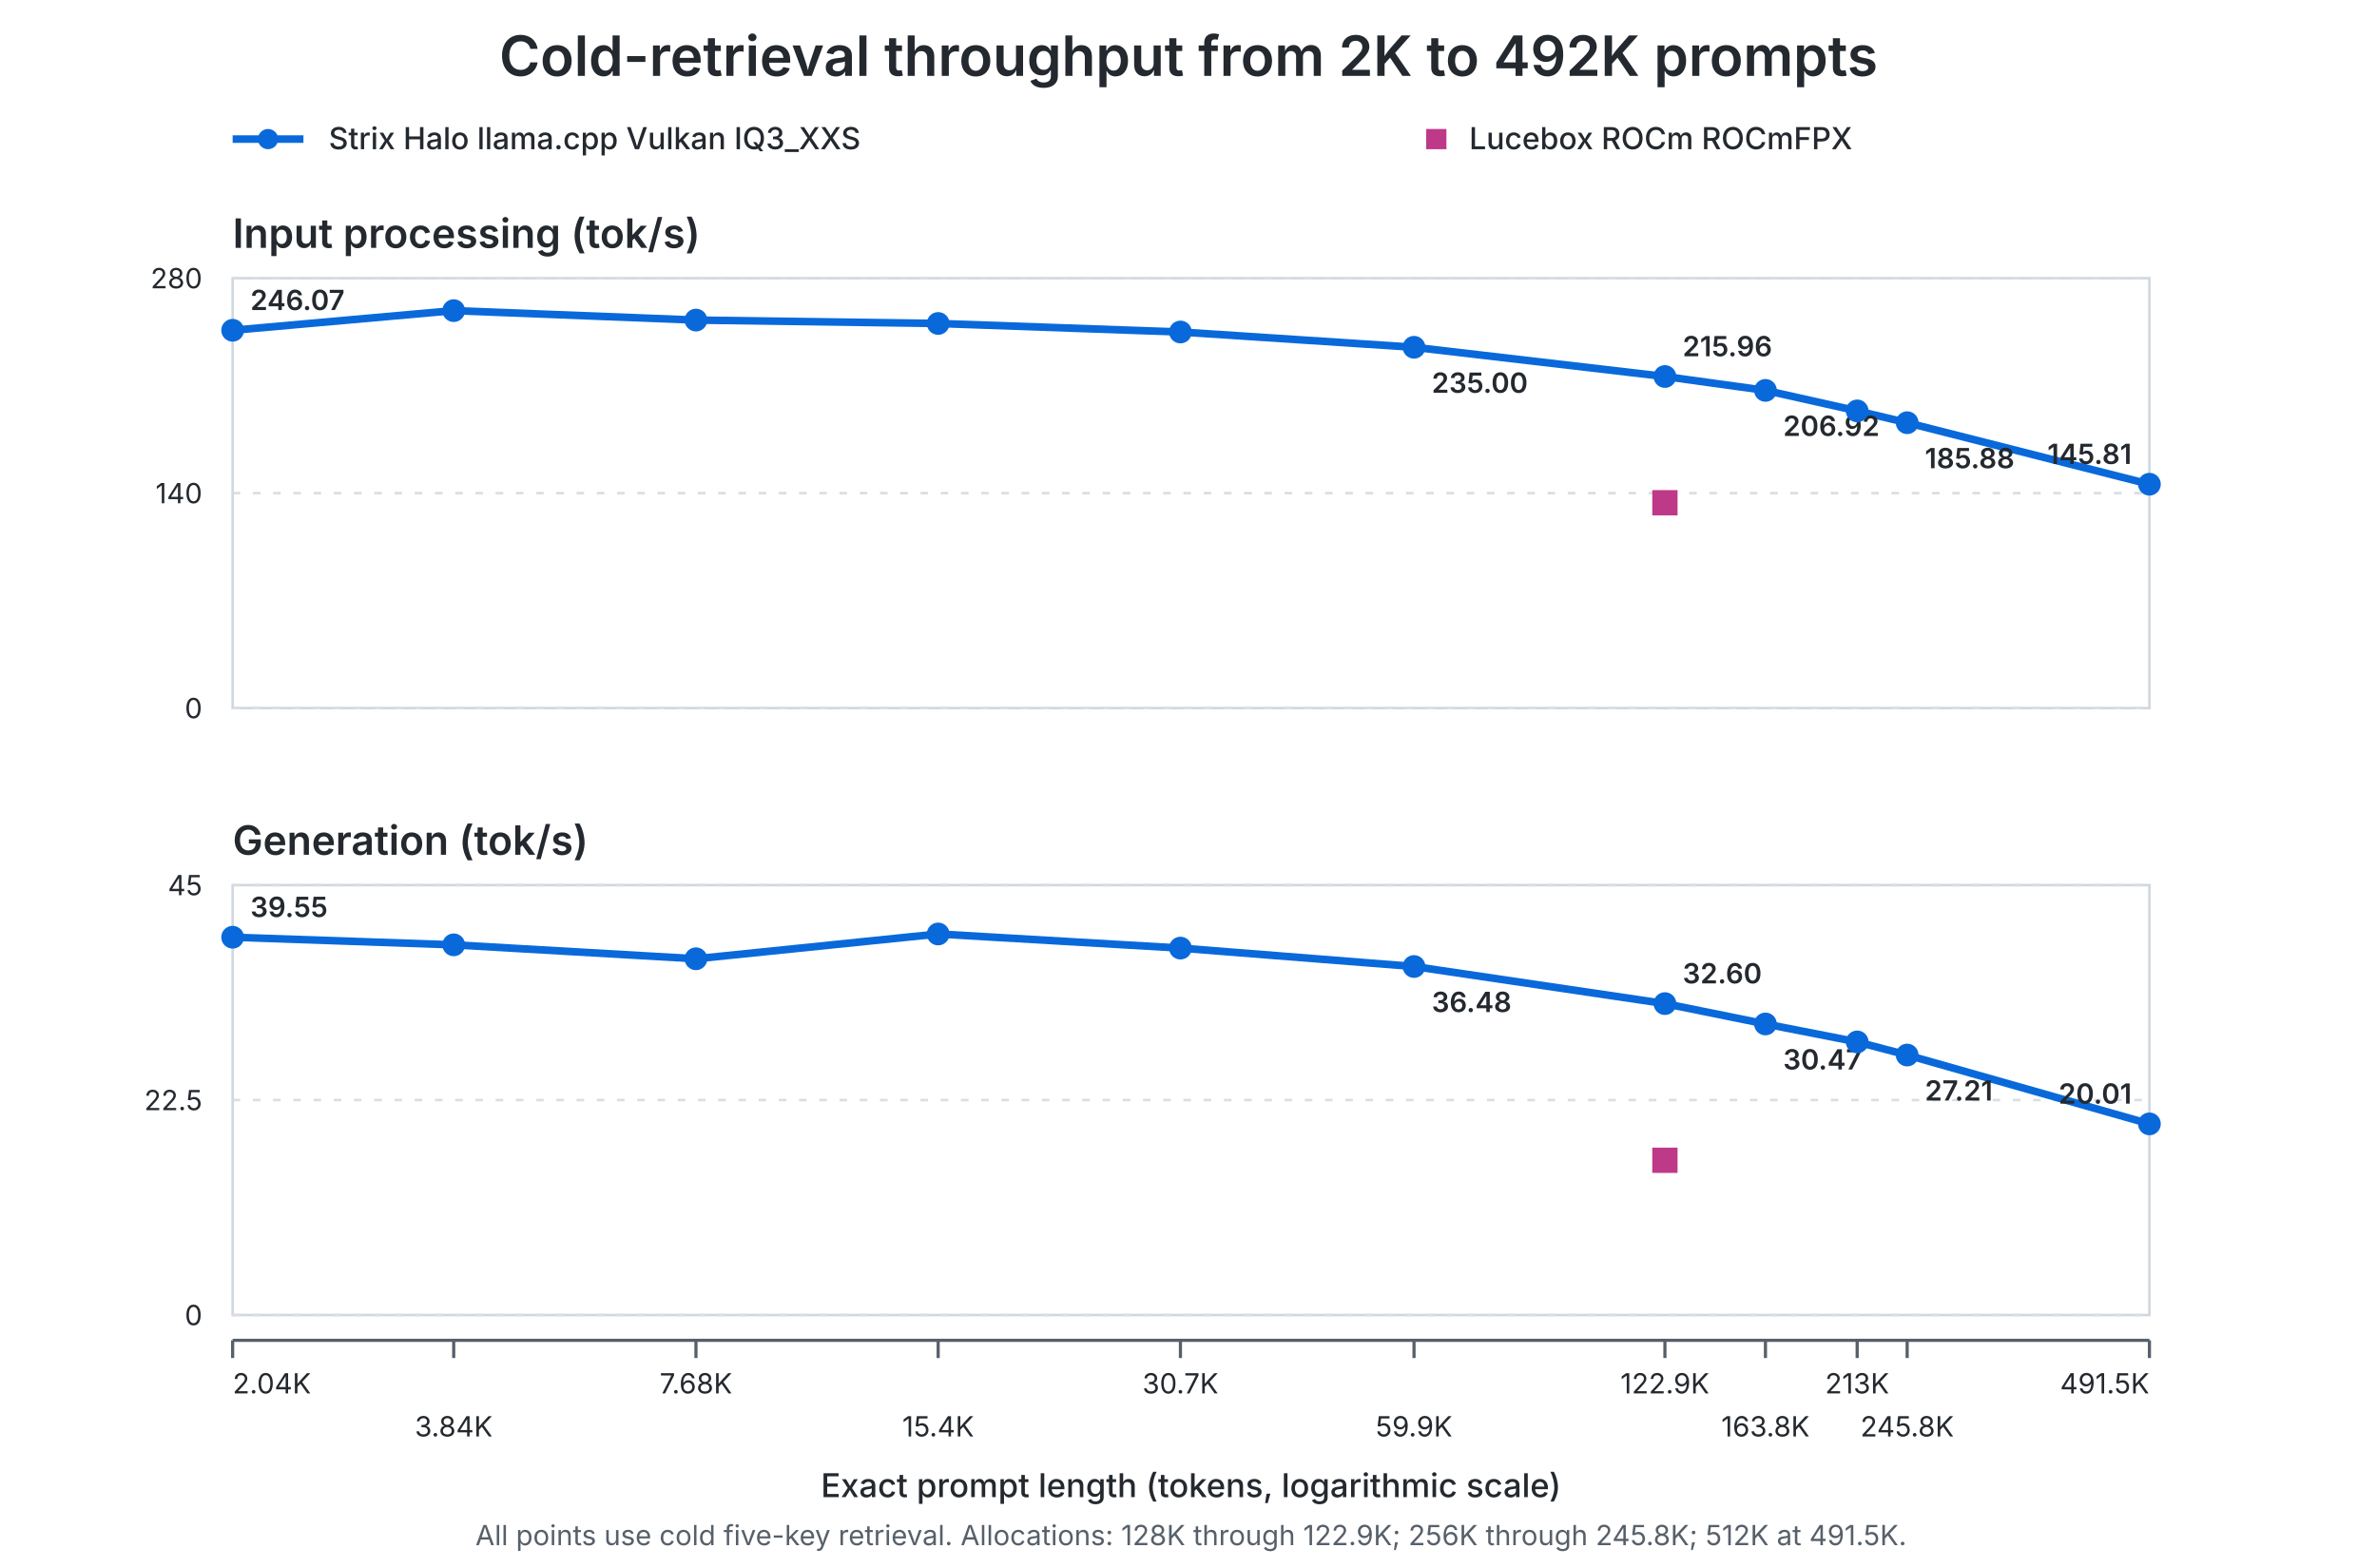
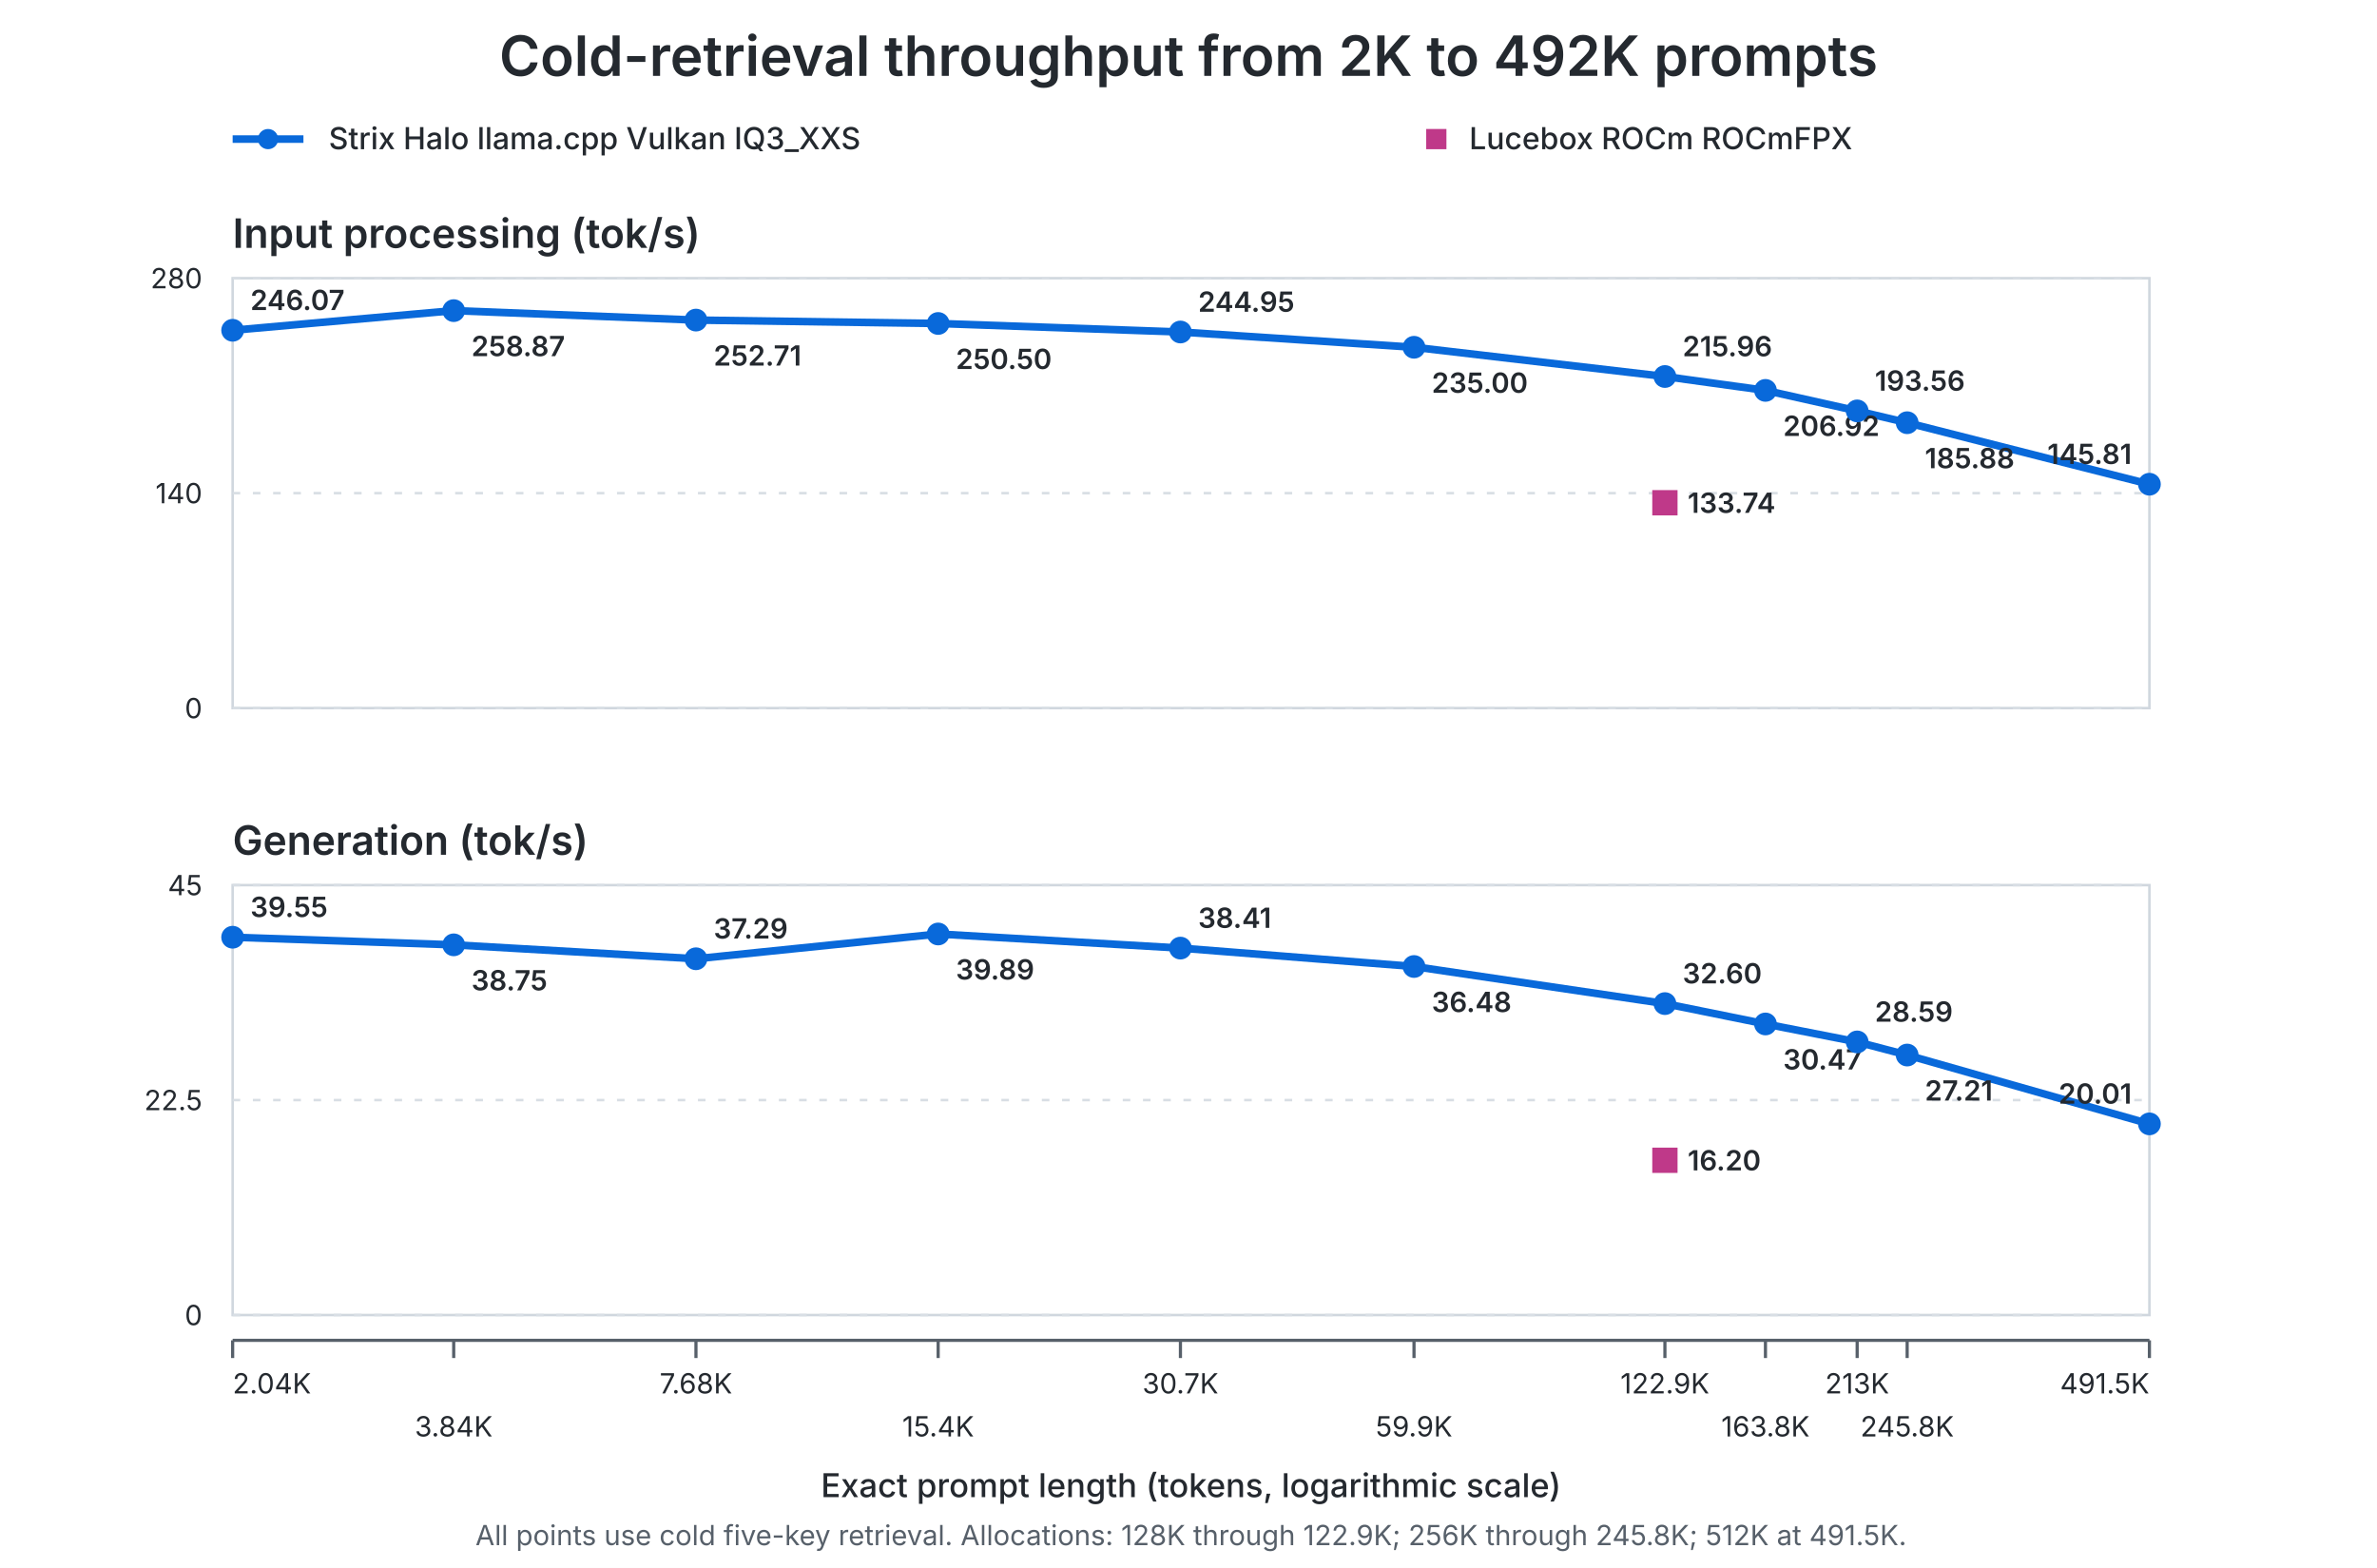
<svg xmlns="http://www.w3.org/2000/svg" viewBox="0 0 940 620" role="img" aria-labelledby="title description">
  <style>
    .background { fill: #ffffff; }
    .frame { fill: none; stroke: #d0d7de; stroke-width: 1; }
    .grid { stroke: #d8dee4; stroke-width: 1; stroke-dasharray: 3 5; }
    .axis { stroke: #57606a; stroke-width: 1.25; }
    .default-line { fill: none; stroke: #0969da; stroke-width: 3; }
    .default-mark { fill: #0969da; }
    .reference-mark { fill: #bf3989; }
    text { fill: #24292f; font-family: -apple-system, BlinkMacSystemFont, "Segoe UI", sans-serif; }
    .chart-title { font-size: 22px; font-weight: 600; }
    .legend { font-size: 12px; font-weight: 500; }
    .panel-title { font-size: 16px; font-weight: 600; }
    .tick { font-size: 11px; }
    .value { font-size: 11px; font-weight: 600; }
    .note { font-size: 11px; fill: #57606a; }
    .axis-title { font-size: 13px; font-weight: 500; }
    @media (prefers-color-scheme: dark) {
      .background { fill: #0d1117; } .frame, .grid { stroke: #30363d; }
      .axis { stroke: #8b949e; } .default-line { stroke: #58a6ff; }
      .default-mark { fill: #58a6ff; } .reference-mark { fill: #db61a2; }
      text { fill: #e6edf3; } .note { fill: #8b949e; }
    }
  </style>
  <rect class="background" width="940" height="620" />
  <text class="chart-title" x="470" y="30" text-anchor="middle">Cold-retrieval throughput from 2K to 492K prompts</text>
  <line class="default-line" x1="92" y1="55" x2="120" y2="55" />
  <circle class="default-mark" cx="106" cy="55" r="4" />
  <text class="legend" x="130" y="59">Strix Halo llama.cpp Vulkan IQ3_XXS</text>
  <rect class="reference-mark" x="564" y="51" width="8" height="8" />
  <text class="legend" x="581" y="59">Lucebox ROCm ROCmFPX</text>
  <text class="panel-title" x="92" y="98">Input processing (tok/s)</text>
  <rect class="frame" x="92" y="110" width="758" height="170" />
  <line class="grid" x1="92" y1="110.00" x2="850" y2="110.00" />
  <text class="tick" x="80" y="114.00" text-anchor="end">280</text>
  <line class="grid" x1="92" y1="195.00" x2="850" y2="195.00" />
  <text class="tick" x="80" y="199.00" text-anchor="end">140</text>
  <line class="grid" x1="92" y1="280.00" x2="850" y2="280.00" />
  <text class="tick" x="80" y="284.00" text-anchor="end">0</text>
  <path class="default-line" d="M92.00 130.60 L179.42 122.83 L275.22 126.57 L371.00 127.91 L466.81 131.28 L559.18 137.32 L658.40 148.88 L698.16 154.37 L734.43 162.48 L754.20 167.15 L850.00 191.47" />
  <circle class="default-mark" cx="92.00" cy="130.60" r="4.5" />
  <text class="value" x="99.00" y="122.60" text-anchor="start">246.07</text>
  <circle class="default-mark" cx="179.42" cy="122.83" r="4.5" />
+   <text class="value" x="186.42" y="140.83" text-anchor="start">258.87</text>
  <circle class="default-mark" cx="275.22" cy="126.57" r="4.5" />
+   <text class="value" x="282.22" y="144.57" text-anchor="start">252.71</text>
  <circle class="default-mark" cx="371.00" cy="127.91" r="4.5" />
+   <text class="value" x="378.00" y="145.91" text-anchor="start">250.50</text>
  <circle class="default-mark" cx="466.81" cy="131.28" r="4.5" />
+   <text class="value" x="473.81" y="123.28" text-anchor="start">244.95</text>
  <circle class="default-mark" cx="559.18" cy="137.32" r="4.5" />
  <text class="value" x="566.18" y="155.32" text-anchor="start">235.00</text>
  <circle class="default-mark" cx="658.40" cy="148.88" r="4.5" />
  <text class="value" x="665.40" y="140.88" text-anchor="start">215.96</text>
  <circle class="default-mark" cx="698.16" cy="154.37" r="4.5" />
  <text class="value" x="705.16" y="172.37" text-anchor="start">206.92</text>
  <circle class="default-mark" cx="734.43" cy="162.48" r="4.5" />
+   <text class="value" x="741.43" y="154.48" text-anchor="start">193.56</text>
  <circle class="default-mark" cx="754.20" cy="167.15" r="4.5" />
  <text class="value" x="761.20" y="185.15" text-anchor="start">185.88</text>
  <circle class="default-mark" cx="850.00" cy="191.47" r="4.5" />
  <text class="value" x="843.00" y="183.47" text-anchor="end">145.81</text>
  <rect class="reference-mark" x="653.40" y="193.80" width="10" height="10" />
+   <text class="value" x="667.40" y="202.80" text-anchor="start">133.74</text>
  <text class="panel-title" x="92" y="338">Generation (tok/s)</text>
  <rect class="frame" x="92" y="350" width="758" height="170" />
  <line class="grid" x1="92" y1="350.00" x2="850" y2="350.00" />
  <text class="tick" x="80" y="354.00" text-anchor="end">45</text>
  <line class="grid" x1="92" y1="435.00" x2="850" y2="435.00" />
  <text class="tick" x="80" y="439.00" text-anchor="end">22.5</text>
  <line class="grid" x1="92" y1="520.00" x2="850" y2="520.00" />
  <text class="tick" x="80" y="524.00" text-anchor="end">0</text>
  <path class="default-line" d="M92.00 370.60 L179.42 373.61 L275.22 379.12 L371.00 369.32 L466.81 374.90 L559.18 382.18 L658.40 396.85 L698.16 404.90 L734.43 412.00 L754.20 417.19 L850.00 444.41" />
  <circle class="default-mark" cx="92.00" cy="370.60" r="4.5" />
  <text class="value" x="99.00" y="362.60" text-anchor="start">39.55</text>
  <circle class="default-mark" cx="179.42" cy="373.61" r="4.5" />
+   <text class="value" x="186.42" y="391.61" text-anchor="start">38.75</text>
  <circle class="default-mark" cx="275.22" cy="379.12" r="4.5" />
+   <text class="value" x="282.22" y="371.12" text-anchor="start">37.29</text>
  <circle class="default-mark" cx="371.00" cy="369.32" r="4.5" />
+   <text class="value" x="378.00" y="387.32" text-anchor="start">39.89</text>
  <circle class="default-mark" cx="466.81" cy="374.90" r="4.5" />
+   <text class="value" x="473.81" y="366.90" text-anchor="start">38.41</text>
  <circle class="default-mark" cx="559.18" cy="382.18" r="4.5" />
  <text class="value" x="566.18" y="400.18" text-anchor="start">36.48</text>
  <circle class="default-mark" cx="658.40" cy="396.85" r="4.5" />
  <text class="value" x="665.40" y="388.85" text-anchor="start">32.60</text>
  <circle class="default-mark" cx="698.16" cy="404.90" r="4.5" />
  <text class="value" x="705.16" y="422.90" text-anchor="start">30.47</text>
  <circle class="default-mark" cx="734.43" cy="412.00" r="4.5" />
+   <text class="value" x="741.43" y="404.00" text-anchor="start">28.59</text>
  <circle class="default-mark" cx="754.20" cy="417.19" r="4.5" />
  <text class="value" x="761.20" y="435.19" text-anchor="start">27.21</text>
  <circle class="default-mark" cx="850.00" cy="444.41" r="4.5" />
  <text class="value" x="843.00" y="436.41" text-anchor="end">20.01</text>
  <rect class="reference-mark" x="653.40" y="453.80" width="10" height="10" />
+   <text class="value" x="667.40" y="462.80" text-anchor="start">16.20</text>
  <line class="axis" x1="92" y1="530" x2="850" y2="530" />
  <line class="axis" x1="92.00" y1="530" x2="92.00" y2="537" />
  <text class="tick" x="92.00" y="551" text-anchor="start">2.04K</text>
  <line class="axis" x1="179.42" y1="530" x2="179.42" y2="537" />
  <text class="tick" x="179.42" y="568" text-anchor="middle">3.84K</text>
  <line class="axis" x1="275.22" y1="530" x2="275.22" y2="537" />
  <text class="tick" x="275.22" y="551" text-anchor="middle">7.68K</text>
  <line class="axis" x1="371.00" y1="530" x2="371.00" y2="537" />
  <text class="tick" x="371.00" y="568" text-anchor="middle">15.4K</text>
  <line class="axis" x1="466.81" y1="530" x2="466.81" y2="537" />
  <text class="tick" x="466.81" y="551" text-anchor="middle">30.7K</text>
  <line class="axis" x1="559.18" y1="530" x2="559.18" y2="537" />
  <text class="tick" x="559.18" y="568" text-anchor="middle">59.9K</text>
  <line class="axis" x1="658.40" y1="530" x2="658.40" y2="537" />
  <text class="tick" x="658.40" y="551" text-anchor="middle">122.9K</text>
  <line class="axis" x1="698.16" y1="530" x2="698.16" y2="537" />
  <text class="tick" x="698.16" y="568" text-anchor="middle">163.8K</text>
  <line class="axis" x1="734.43" y1="530" x2="734.43" y2="537" />
  <text class="tick" x="734.43" y="551" text-anchor="middle">213K</text>
  <line class="axis" x1="754.20" y1="530" x2="754.20" y2="537" />
  <text class="tick" x="754.20" y="568" text-anchor="middle">245.8K</text>
  <line class="axis" x1="850.00" y1="530" x2="850.00" y2="537" />
  <text class="tick" x="850.00" y="551" text-anchor="end">491.5K</text>
  <text class="axis-title" x="471" y="592" text-anchor="middle">Exact prompt length (tokens, logarithmic scale)</text>
  <text class="note" x="471" y="611" text-anchor="middle">All points use cold five-key retrieval. Allocations: 128K through 122.9K; 256K through 245.8K; 512K at 491.5K.</text>
</svg>
